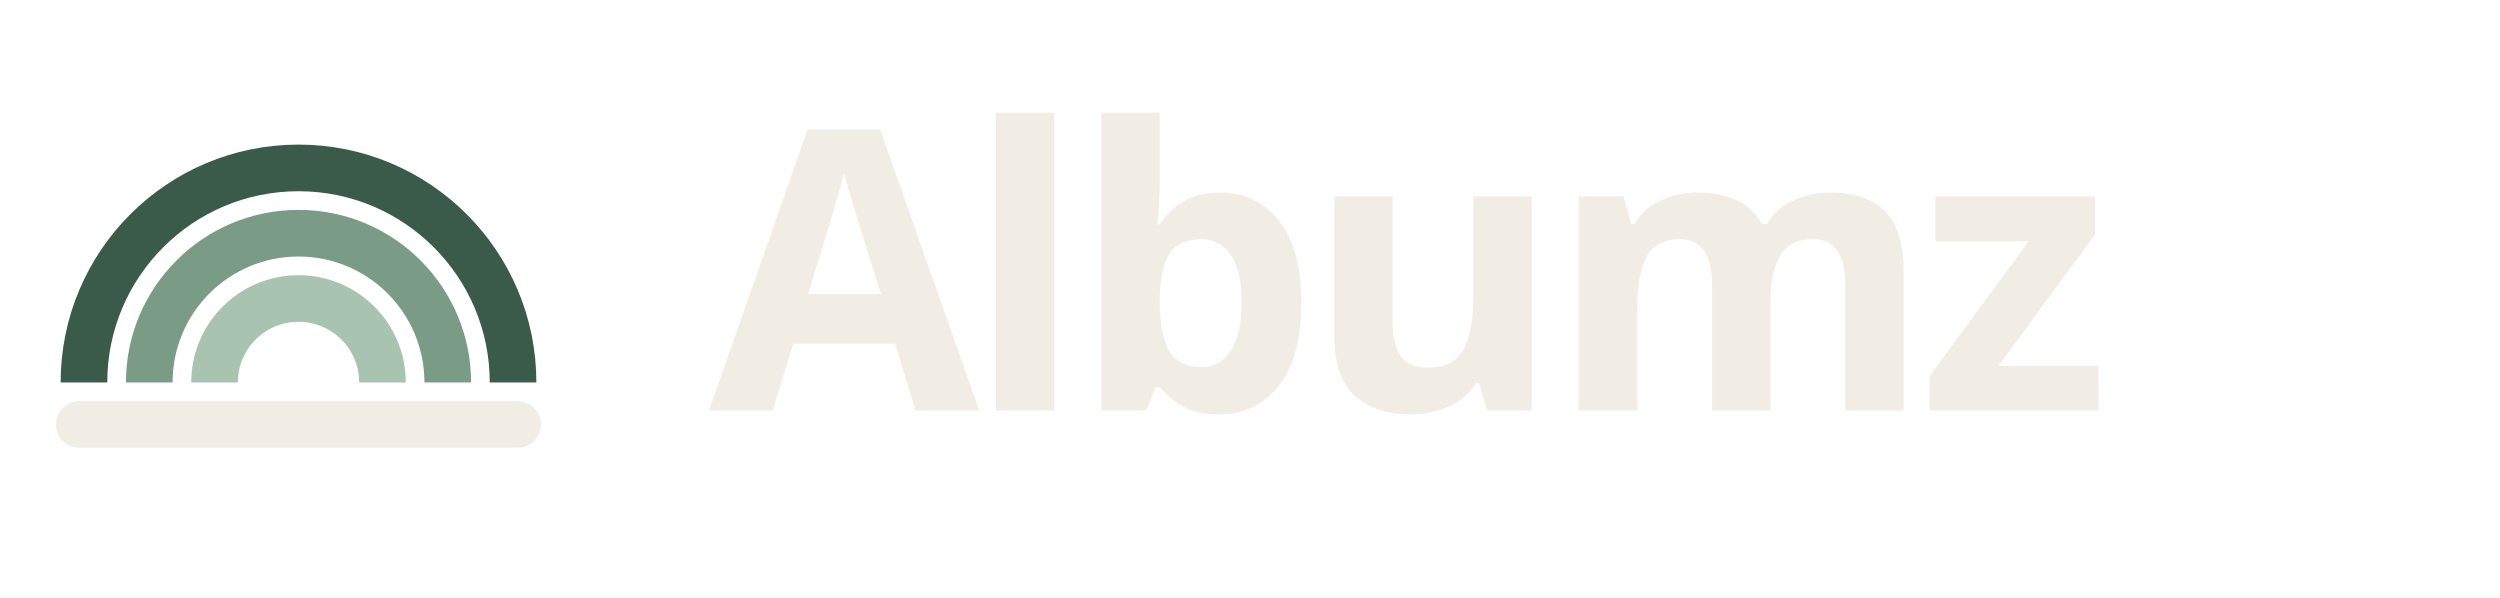
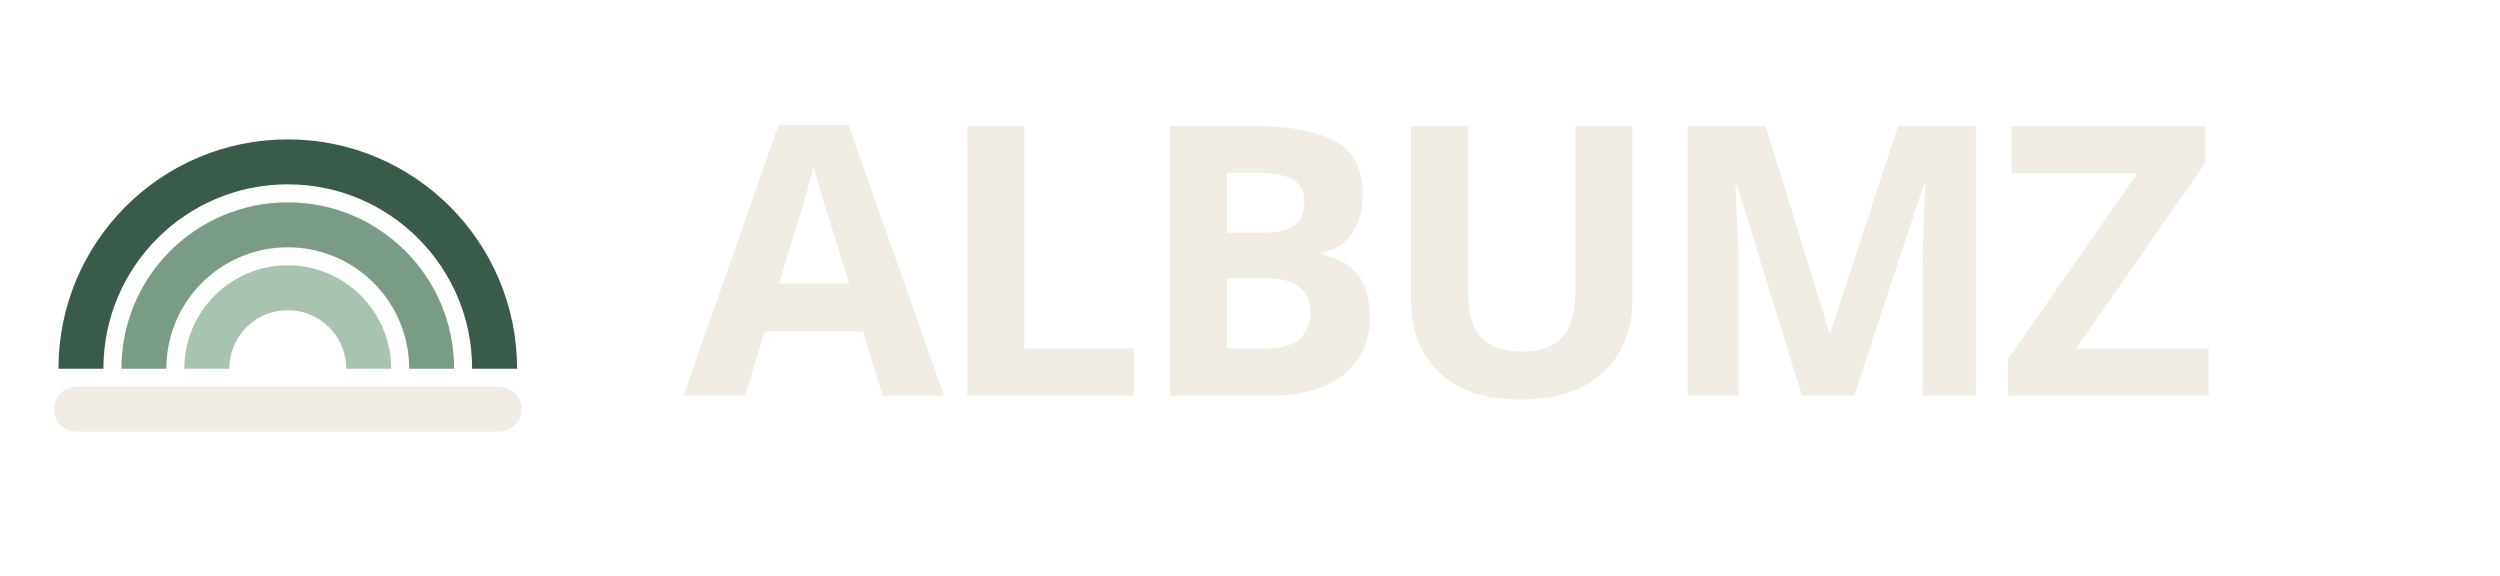
- <svg xmlns="http://www.w3.org/2000/svg" width="268" height="64" viewBox="0 0 268 64">
+ <svg xmlns="http://www.w3.org/2000/svg" width="278" height="64" viewBox="0 0 278 64">
  <g fill="none" stroke-width="5">
    <path d="M9 41 A23 23 0 0 1 55 41" stroke="#3B5B4A" />
    <path d="M16 41 A16 16 0 0 1 48 41" stroke="#7A9C86" />
    <path d="M23 41 A9 9 0 0 1 41 41" stroke="#A8C4B0" />
  </g>
  <rect x="6" y="43" width="52" height="5" rx="2.5" fill="#F2EDE4" />
-   <text x="76" y="44" font-family="'Bricolage Grotesque','Familjen Grotesk',system-ui,sans-serif" font-weight="700" font-size="42" letter-spacing="-1.5" fill="#F2EDE4">Albumz</text>
+   <text x="76" y="44" font-family="'Bricolage Grotesque','Familjen Grotesk',system-ui,sans-serif" font-weight="700" font-size="42" letter-spacing="-1.2" fill="#F2EDE4">ALBUMZ</text>
</svg>
